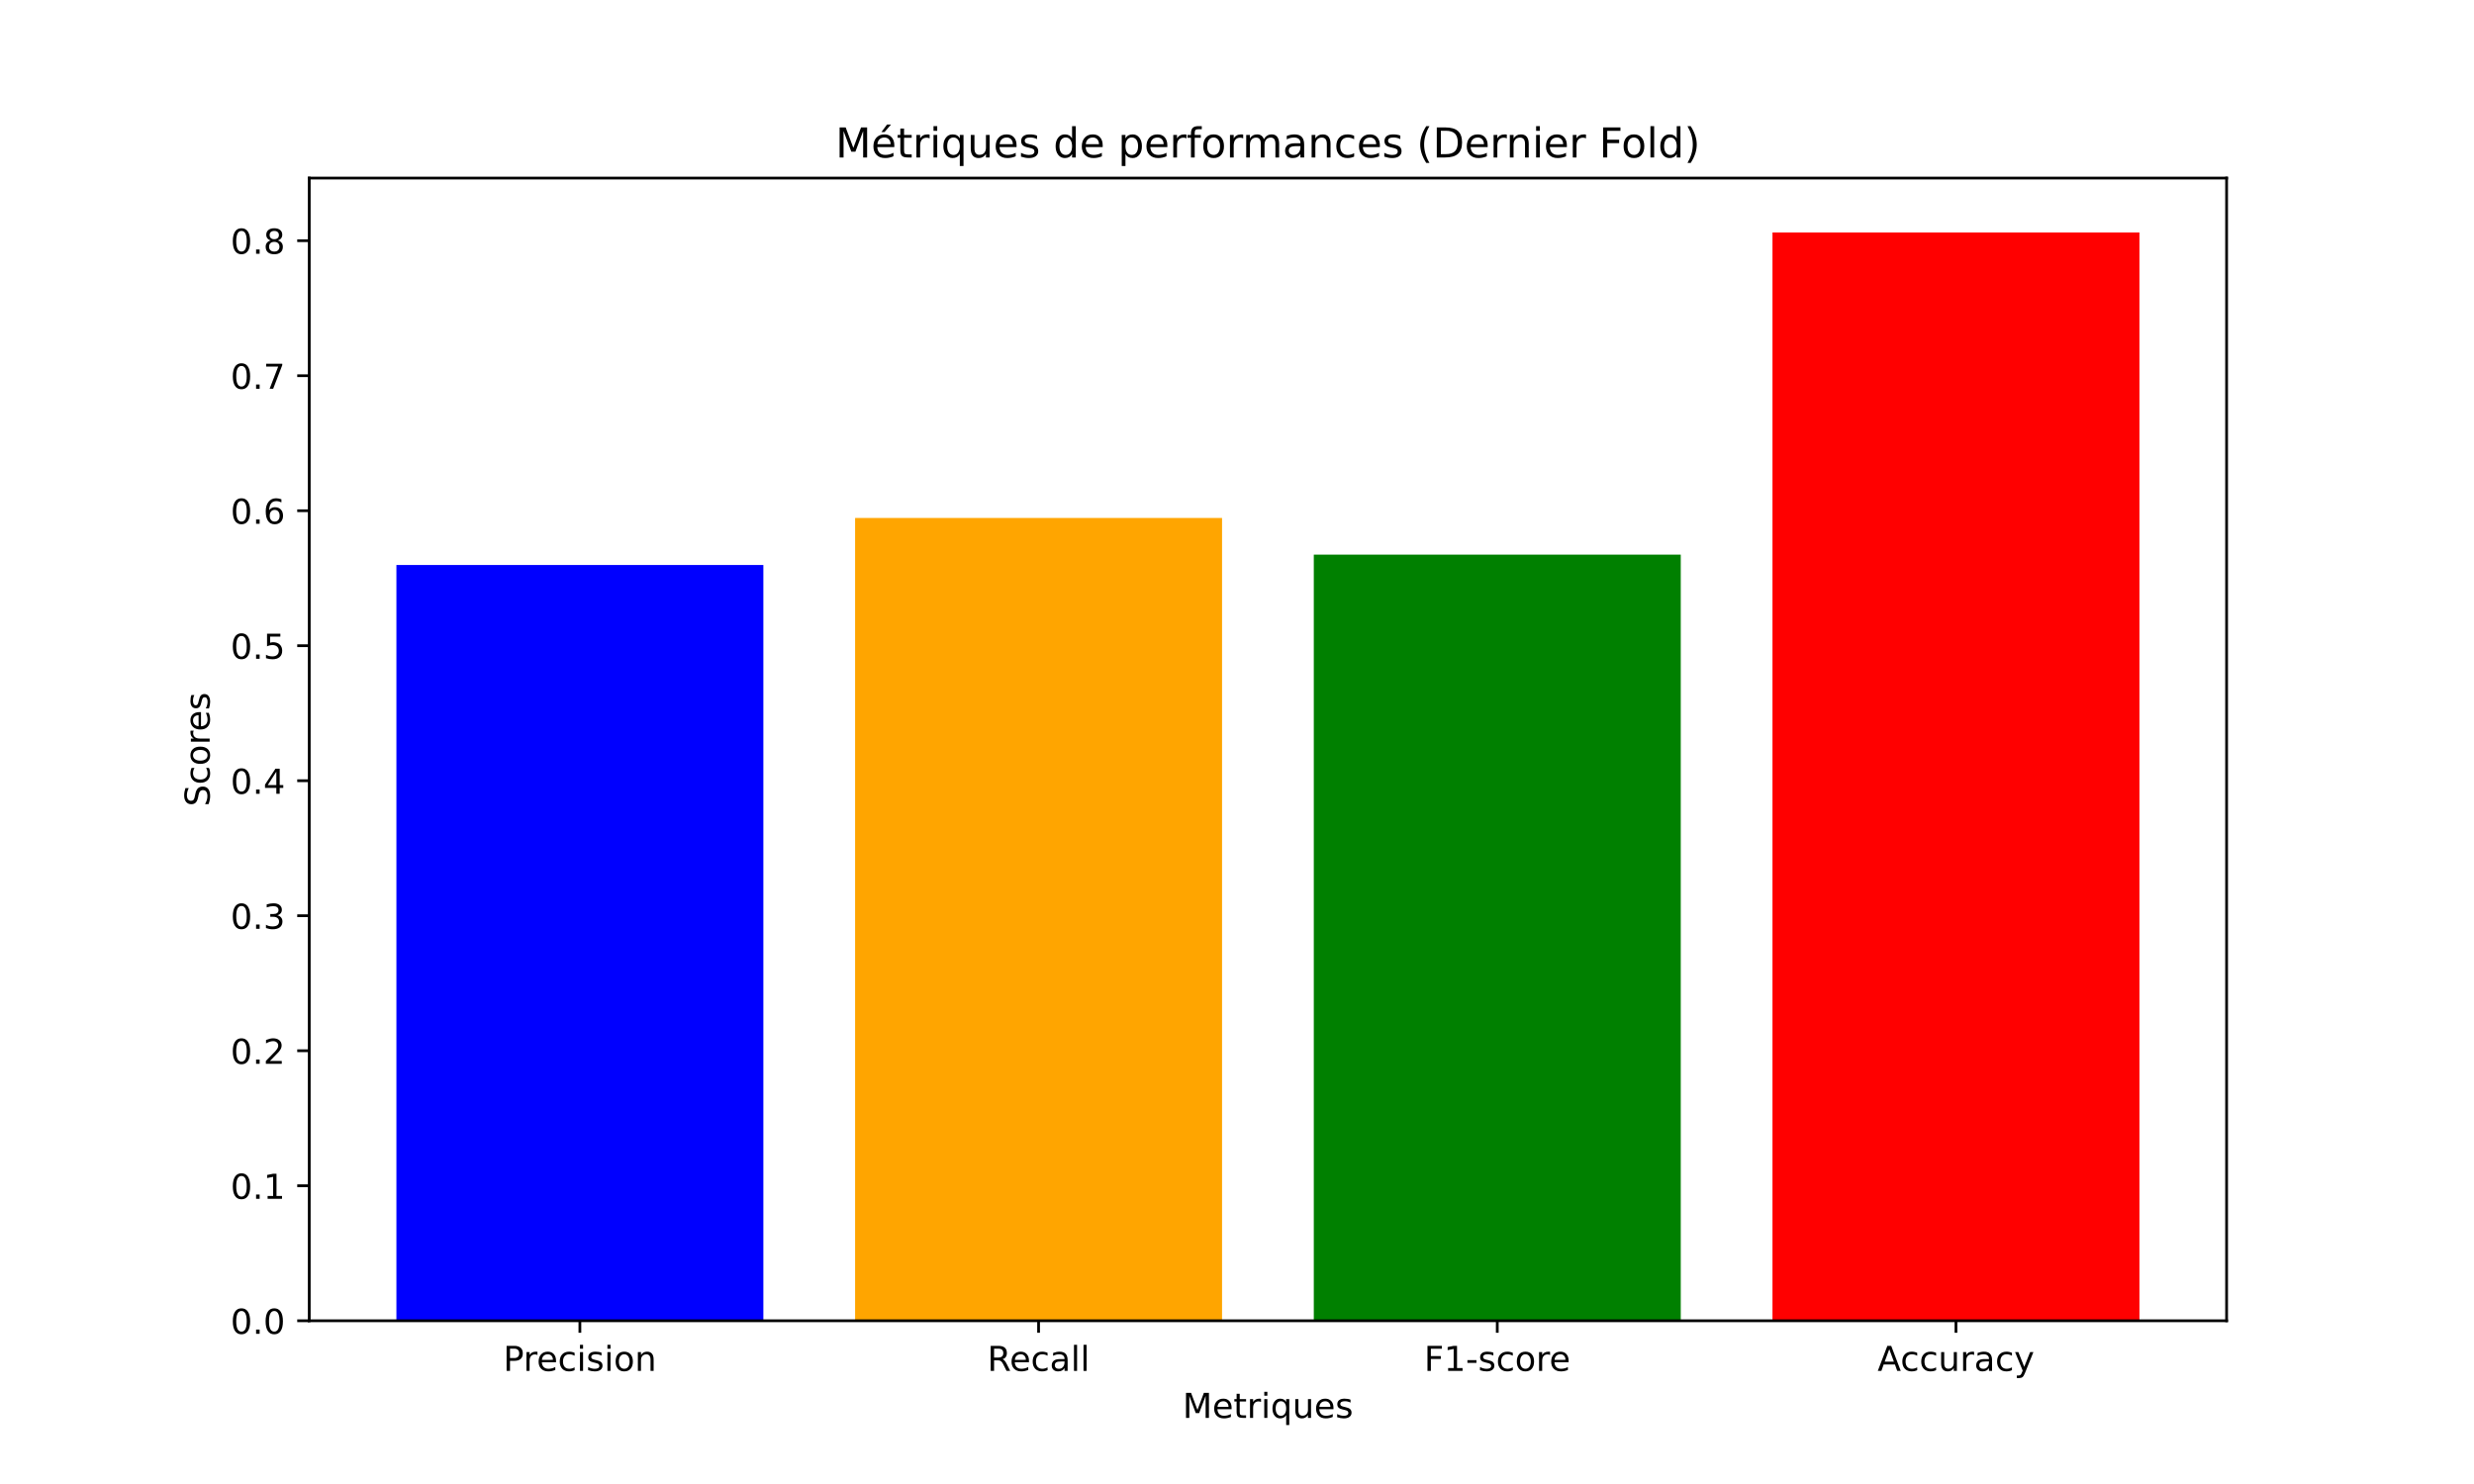
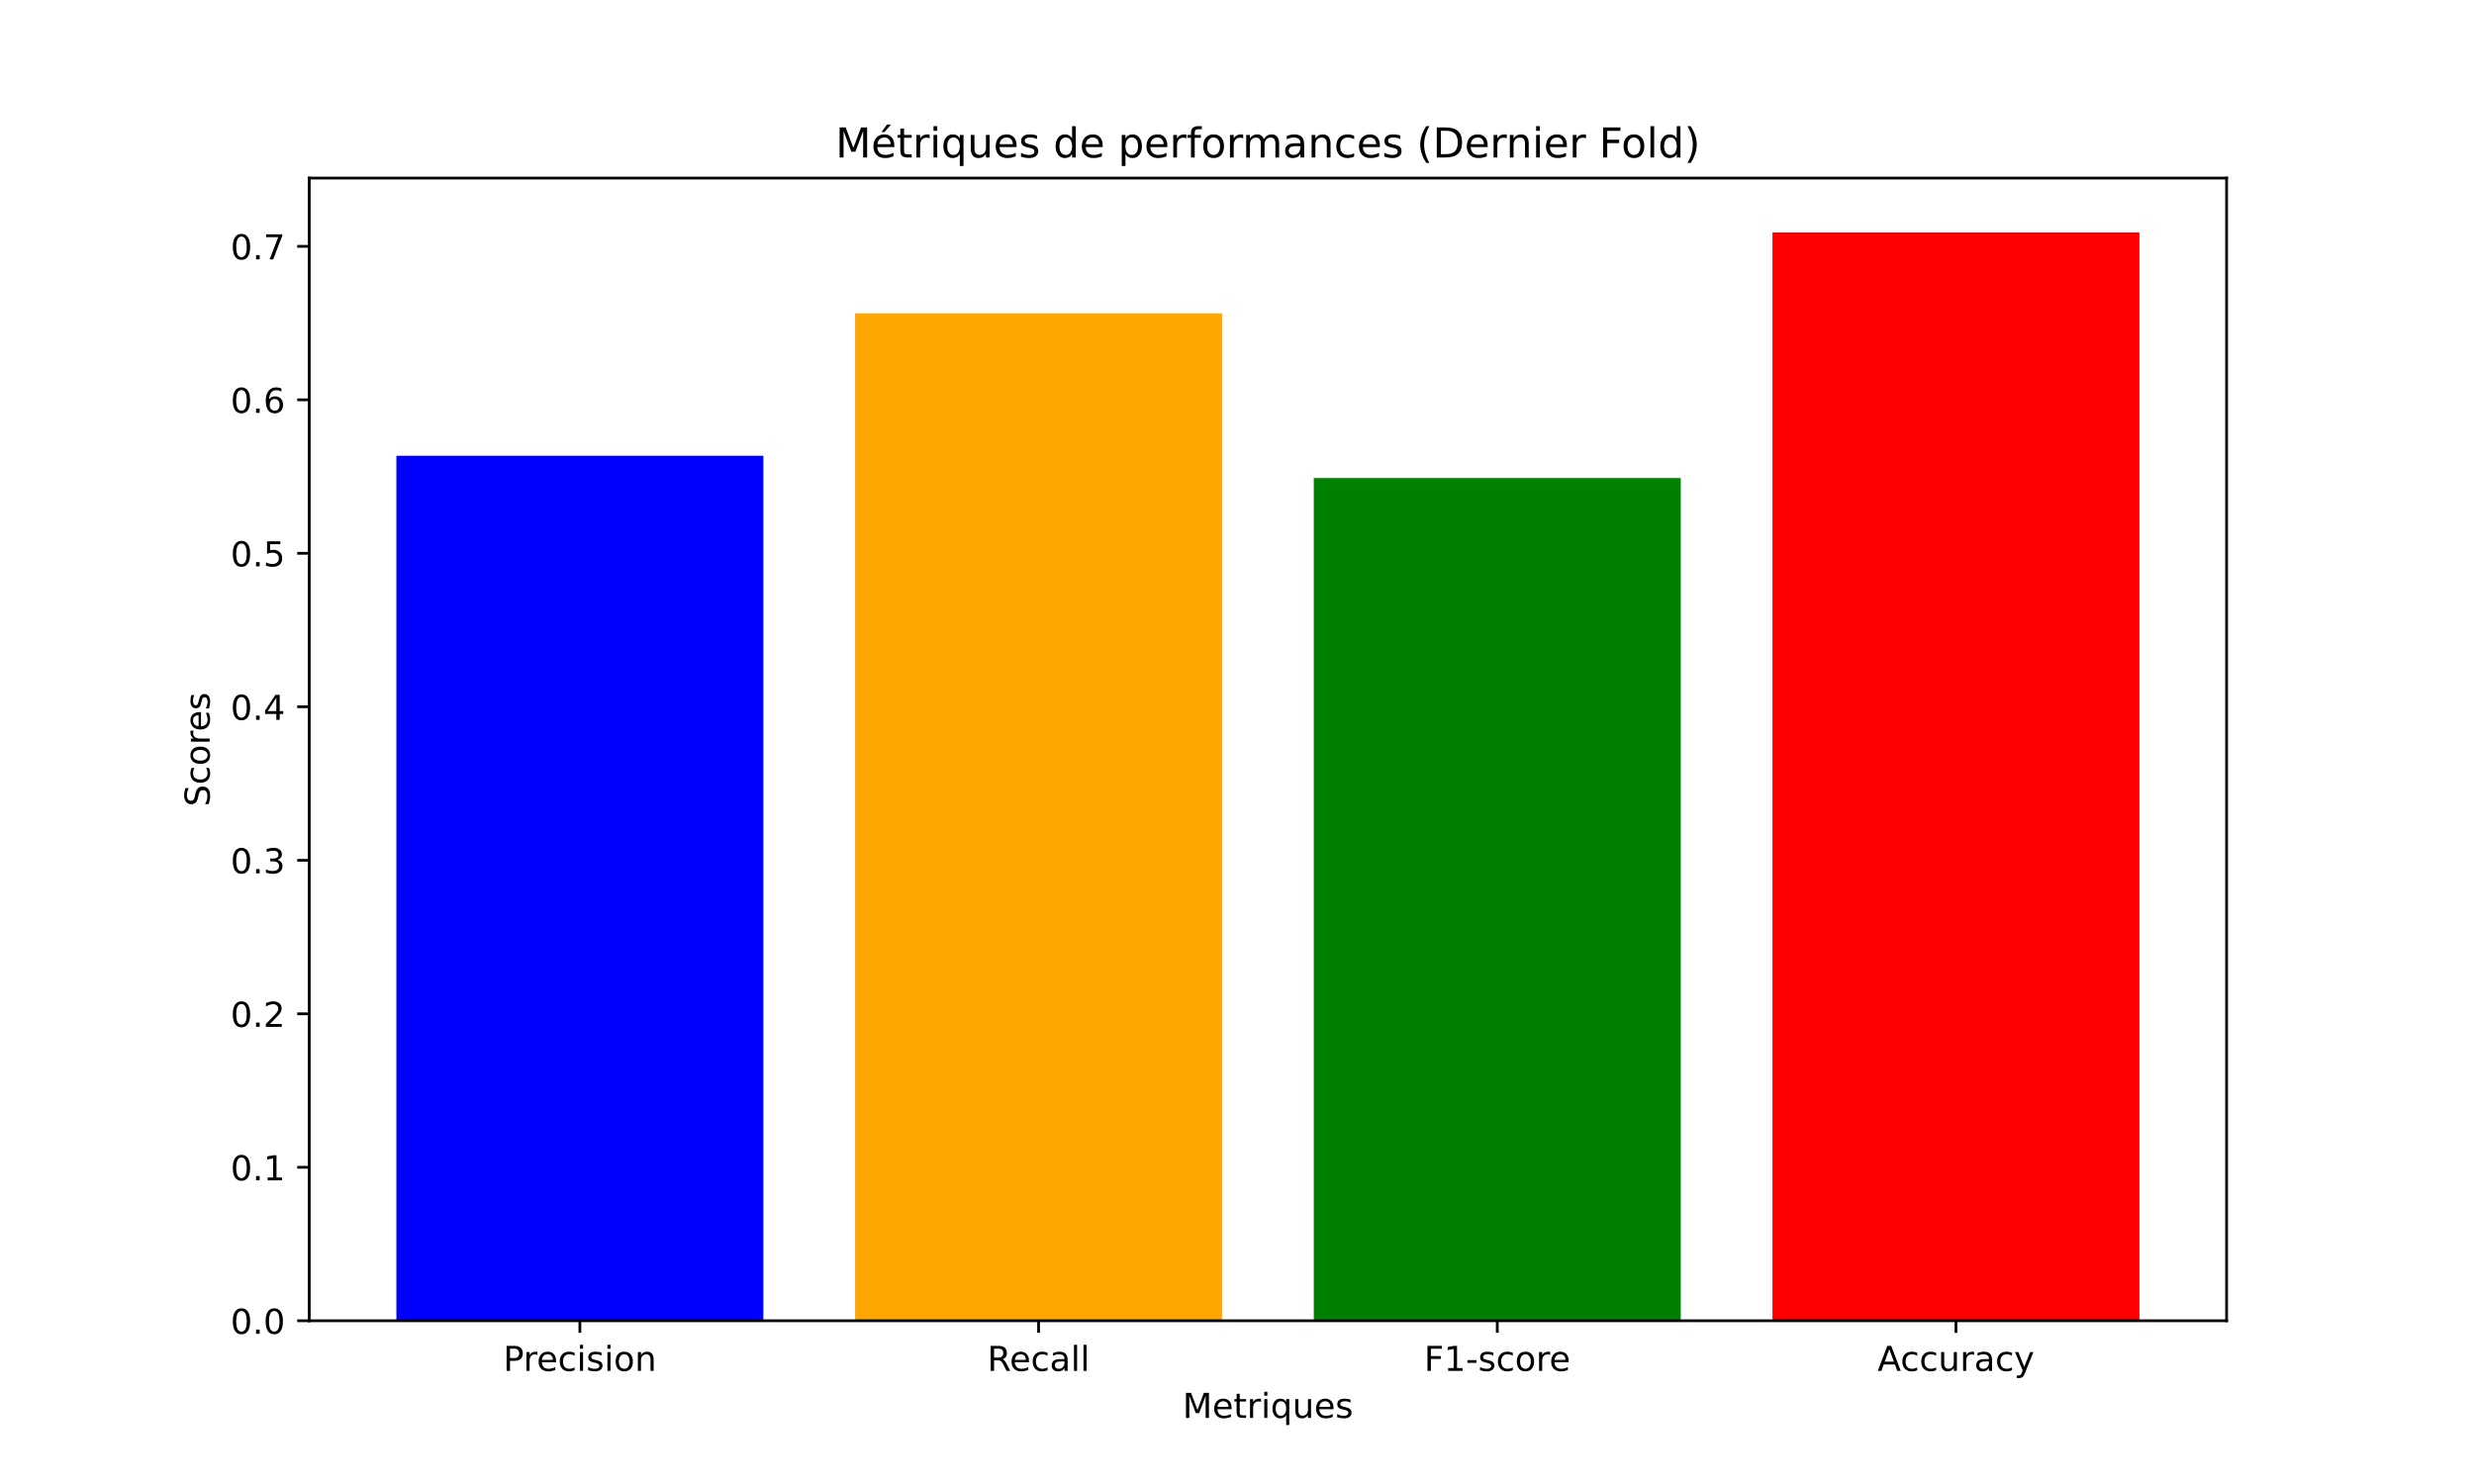
<svg xmlns="http://www.w3.org/2000/svg" xmlns:xlink="http://www.w3.org/1999/xlink" width="720pt" height="432pt" viewBox="0 0 720 432" version="1.1">
  <defs>
    <style type="text/css">*{stroke-linejoin: round; stroke-linecap: butt}</style>
  </defs>
  <g id="figure_1">
    <g id="patch_1">
      <path d="M 0 432  L 720 432  L 720 0  L 0 0  z " style="fill: #ffffff" />
    </g>
    <g id="axes_1">
      <g id="patch_2">
        <path d="M 90 384.48  L 648 384.48  L 648 51.84  L 90 51.84  z " style="fill: #ffffff" />
      </g>
      <g id="patch_3">
-         <path d="M 115.364 384.48  L 222.158 384.48  L 222.158 164.474  L 115.364 164.474  z " clip-path="url(#p916cbd0532)" style="fill: #0000ff" />
+         <path d="M 115.364 384.48  L 222.158 384.48  L 222.158 132.681  L 115.364 132.681  z " clip-path="url(#p64083b349f)" style="fill: #0000ff" />
      </g>
      <g id="patch_4">
-         <path d="M 248.856 384.48  L 355.651 384.48  L 355.651 150.784  L 248.856 150.784  z " clip-path="url(#p916cbd0532)" style="fill: #ffa500" />
+         <path d="M 248.856 384.48  L 355.651 384.48  L 355.651 91.247  L 248.856 91.247  z " clip-path="url(#p64083b349f)" style="fill: #ffa500" />
      </g>
      <g id="patch_5">
-         <path d="M 382.349 384.48  L 489.144 384.48  L 489.144 161.456  L 382.349 161.456  z " clip-path="url(#p916cbd0532)" style="fill: #008000" />
+         <path d="M 382.349 384.48  L 489.144 384.48  L 489.144 139.165  L 382.349 139.165  z " clip-path="url(#p64083b349f)" style="fill: #008000" />
      </g>
      <g id="patch_6">
-         <path d="M 515.842 384.48  L 622.636 384.48  L 622.636 67.68  L 515.842 67.68  z " clip-path="url(#p916cbd0532)" style="fill: #ff0000" />
+         <path d="M 515.842 384.48  L 622.636 384.48  L 622.636 67.68  L 515.842 67.68  z " clip-path="url(#p64083b349f)" style="fill: #ff0000" />
      </g>
      <g id="matplotlib.axis_1">
        <g id="xtick_1">
          <g id="line2d_1">
            <defs>
-               <path id="m1a078f0cd1" d="M 0 0  L 0 3.5  " style="stroke: #000000; stroke-width: 0.8" />
+               <path id="m787105df17" d="M 0 0  L 0 3.5  " style="stroke: #000000; stroke-width: 0.8" />
            </defs>
            <g>
-               <use xlink:href="#m1a078f0cd1" x="168.761" y="384.48" style="stroke: #000000; stroke-width: 0.8" />
+               <use xlink:href="#m787105df17" x="168.761" y="384.48" style="stroke: #000000; stroke-width: 0.8" />
            </g>
          </g>
          <g id="text_1">
            <g transform="translate(146.4537 399.0784) scale(0.1 -0.1)">
              <defs>
                <path id="DejaVuSans-50" d="M 1259 4147  L 1259 2394  L 2053 2394  Q 2494 2394 2734 2622  Q 2975 2850 2975 3272  Q 2975 3691 2734 3919  Q 2494 4147 2053 4147  L 1259 4147  z M 628 4666  L 2053 4666  Q 2838 4666 3239 4311  Q 3641 3956 3641 3272  Q 3641 2581 3239 2228  Q 2838 1875 2053 1875  L 1259 1875  L 1259 0  L 628 0  L 628 4666  z " transform="scale(0.015625)" />
                <path id="DejaVuSans-72" d="M 2631 2963  Q 2534 3019 2420 3045  Q 2306 3072 2169 3072  Q 1681 3072 1420 2755  Q 1159 2438 1159 1844  L 1159 0  L 581 0  L 581 3500  L 1159 3500  L 1159 2956  Q 1341 3275 1631 3429  Q 1922 3584 2338 3584  Q 2397 3584 2469 3576  Q 2541 3569 2628 3553  L 2631 2963  z " transform="scale(0.015625)" />
                <path id="DejaVuSans-65" d="M 3597 1894  L 3597 1613  L 953 1613  Q 991 1019 1311 708  Q 1631 397 2203 397  Q 2534 397 2845 478  Q 3156 559 3463 722  L 3463 178  Q 3153 47 2828 -22  Q 2503 -91 2169 -91  Q 1331 -91 842 396  Q 353 884 353 1716  Q 353 2575 817 3079  Q 1281 3584 2069 3584  Q 2775 3584 3186 3129  Q 3597 2675 3597 1894  z M 3022 2063  Q 3016 2534 2758 2815  Q 2500 3097 2075 3097  Q 1594 3097 1305 2825  Q 1016 2553 972 2059  L 3022 2063  z " transform="scale(0.015625)" />
                <path id="DejaVuSans-63" d="M 3122 3366  L 3122 2828  Q 2878 2963 2633 3030  Q 2388 3097 2138 3097  Q 1578 3097 1268 2742  Q 959 2388 959 1747  Q 959 1106 1268 751  Q 1578 397 2138 397  Q 2388 397 2633 464  Q 2878 531 3122 666  L 3122 134  Q 2881 22 2623 -34  Q 2366 -91 2075 -91  Q 1284 -91 818 406  Q 353 903 353 1747  Q 353 2603 823 3093  Q 1294 3584 2113 3584  Q 2378 3584 2631 3529  Q 2884 3475 3122 3366  z " transform="scale(0.015625)" />
                <path id="DejaVuSans-69" d="M 603 3500  L 1178 3500  L 1178 0  L 603 0  L 603 3500  z M 603 4863  L 1178 4863  L 1178 4134  L 603 4134  L 603 4863  z " transform="scale(0.015625)" />
                <path id="DejaVuSans-73" d="M 2834 3397  L 2834 2853  Q 2591 2978 2328 3040  Q 2066 3103 1784 3103  Q 1356 3103 1142 2972  Q 928 2841 928 2578  Q 928 2378 1081 2264  Q 1234 2150 1697 2047  L 1894 2003  Q 2506 1872 2764 1633  Q 3022 1394 3022 966  Q 3022 478 2636 193  Q 2250 -91 1575 -91  Q 1294 -91 989 -36  Q 684 19 347 128  L 347 722  Q 666 556 975 473  Q 1284 391 1588 391  Q 1994 391 2212 530  Q 2431 669 2431 922  Q 2431 1156 2273 1281  Q 2116 1406 1581 1522  L 1381 1569  Q 847 1681 609 1914  Q 372 2147 372 2553  Q 372 3047 722 3315  Q 1072 3584 1716 3584  Q 2034 3584 2315 3537  Q 2597 3491 2834 3397  z " transform="scale(0.015625)" />
                <path id="DejaVuSans-6f" d="M 1959 3097  Q 1497 3097 1228 2736  Q 959 2375 959 1747  Q 959 1119 1226 758  Q 1494 397 1959 397  Q 2419 397 2687 759  Q 2956 1122 2956 1747  Q 2956 2369 2687 2733  Q 2419 3097 1959 3097  z M 1959 3584  Q 2709 3584 3137 3096  Q 3566 2609 3566 1747  Q 3566 888 3137 398  Q 2709 -91 1959 -91  Q 1206 -91 779 398  Q 353 888 353 1747  Q 353 2609 779 3096  Q 1206 3584 1959 3584  z " transform="scale(0.015625)" />
                <path id="DejaVuSans-6e" d="M 3513 2113  L 3513 0  L 2938 0  L 2938 2094  Q 2938 2591 2744 2837  Q 2550 3084 2163 3084  Q 1697 3084 1428 2787  Q 1159 2491 1159 1978  L 1159 0  L 581 0  L 581 3500  L 1159 3500  L 1159 2956  Q 1366 3272 1645 3428  Q 1925 3584 2291 3584  Q 2894 3584 3203 3211  Q 3513 2838 3513 2113  z " transform="scale(0.015625)" />
              </defs>
              <use xlink:href="#DejaVuSans-50" />
              <use xlink:href="#DejaVuSans-72" x="58.553" />
              <use xlink:href="#DejaVuSans-65" x="97.416" />
              <use xlink:href="#DejaVuSans-63" x="158.939" />
              <use xlink:href="#DejaVuSans-69" x="213.92" />
              <use xlink:href="#DejaVuSans-73" x="241.703" />
              <use xlink:href="#DejaVuSans-69" x="293.803" />
              <use xlink:href="#DejaVuSans-6f" x="321.586" />
              <use xlink:href="#DejaVuSans-6e" x="382.768" />
            </g>
          </g>
        </g>
        <g id="xtick_2">
          <g id="line2d_2">
            <g>
-               <use xlink:href="#m1a078f0cd1" x="302.254" y="384.48" style="stroke: #000000; stroke-width: 0.8" />
+               <use xlink:href="#m787105df17" x="302.254" y="384.48" style="stroke: #000000; stroke-width: 0.8" />
            </g>
          </g>
          <g id="text_2">
            <g transform="translate(287.3364 399.0784) scale(0.1 -0.1)">
              <defs>
                <path id="DejaVuSans-52" d="M 2841 2188  Q 3044 2119 3236 1894  Q 3428 1669 3622 1275  L 4263 0  L 3584 0  L 2988 1197  Q 2756 1666 2539 1819  Q 2322 1972 1947 1972  L 1259 1972  L 1259 0  L 628 0  L 628 4666  L 2053 4666  Q 2853 4666 3247 4331  Q 3641 3997 3641 3322  Q 3641 2881 3436 2590  Q 3231 2300 2841 2188  z M 1259 4147  L 1259 2491  L 2053 2491  Q 2509 2491 2742 2702  Q 2975 2913 2975 3322  Q 2975 3731 2742 3939  Q 2509 4147 2053 4147  L 1259 4147  z " transform="scale(0.015625)" />
                <path id="DejaVuSans-61" d="M 2194 1759  Q 1497 1759 1228 1600  Q 959 1441 959 1056  Q 959 750 1161 570  Q 1363 391 1709 391  Q 2188 391 2477 730  Q 2766 1069 2766 1631  L 2766 1759  L 2194 1759  z M 3341 1997  L 3341 0  L 2766 0  L 2766 531  Q 2569 213 2275 61  Q 1981 -91 1556 -91  Q 1019 -91 701 211  Q 384 513 384 1019  Q 384 1609 779 1909  Q 1175 2209 1959 2209  L 2766 2209  L 2766 2266  Q 2766 2663 2505 2880  Q 2244 3097 1772 3097  Q 1472 3097 1187 3025  Q 903 2953 641 2809  L 641 3341  Q 956 3463 1253 3523  Q 1550 3584 1831 3584  Q 2591 3584 2966 3190  Q 3341 2797 3341 1997  z " transform="scale(0.015625)" />
                <path id="DejaVuSans-6c" d="M 603 4863  L 1178 4863  L 1178 0  L 603 0  L 603 4863  z " transform="scale(0.015625)" />
              </defs>
              <use xlink:href="#DejaVuSans-52" />
              <use xlink:href="#DejaVuSans-65" x="64.982" />
              <use xlink:href="#DejaVuSans-63" x="126.506" />
              <use xlink:href="#DejaVuSans-61" x="181.486" />
              <use xlink:href="#DejaVuSans-6c" x="242.766" />
              <use xlink:href="#DejaVuSans-6c" x="270.549" />
            </g>
          </g>
        </g>
        <g id="xtick_3">
          <g id="line2d_3">
            <g>
-               <use xlink:href="#m1a078f0cd1" x="435.746" y="384.48" style="stroke: #000000; stroke-width: 0.8" />
+               <use xlink:href="#m787105df17" x="435.746" y="384.48" style="stroke: #000000; stroke-width: 0.8" />
            </g>
          </g>
          <g id="text_3">
            <g transform="translate(414.4527 399.0784) scale(0.1 -0.1)">
              <defs>
                <path id="DejaVuSans-46" d="M 628 4666  L 3309 4666  L 3309 4134  L 1259 4134  L 1259 2759  L 3109 2759  L 3109 2228  L 1259 2228  L 1259 0  L 628 0  L 628 4666  z " transform="scale(0.015625)" />
                <path id="DejaVuSans-31" d="M 794 531  L 1825 531  L 1825 4091  L 703 3866  L 703 4441  L 1819 4666  L 2450 4666  L 2450 531  L 3481 531  L 3481 0  L 794 0  L 794 531  z " transform="scale(0.015625)" />
                <path id="DejaVuSans-2d" d="M 313 2009  L 1997 2009  L 1997 1497  L 313 1497  L 313 2009  z " transform="scale(0.015625)" />
              </defs>
              <use xlink:href="#DejaVuSans-46" />
              <use xlink:href="#DejaVuSans-31" x="57.52" />
              <use xlink:href="#DejaVuSans-2d" x="121.143" />
              <use xlink:href="#DejaVuSans-73" x="157.227" />
              <use xlink:href="#DejaVuSans-63" x="209.326" />
              <use xlink:href="#DejaVuSans-6f" x="264.307" />
              <use xlink:href="#DejaVuSans-72" x="325.488" />
              <use xlink:href="#DejaVuSans-65" x="364.352" />
            </g>
          </g>
        </g>
        <g id="xtick_4">
          <g id="line2d_4">
            <g>
-               <use xlink:href="#m1a078f0cd1" x="569.239" y="384.48" style="stroke: #000000; stroke-width: 0.8" />
+               <use xlink:href="#m787105df17" x="569.239" y="384.48" style="stroke: #000000; stroke-width: 0.8" />
            </g>
          </g>
          <g id="text_4">
            <g transform="translate(546.4111 399.0784) scale(0.1 -0.1)">
              <defs>
                <path id="DejaVuSans-41" d="M 2188 4044  L 1331 1722  L 3047 1722  L 2188 4044  z M 1831 4666  L 2547 4666  L 4325 0  L 3669 0  L 3244 1197  L 1141 1197  L 716 0  L 50 0  L 1831 4666  z " transform="scale(0.015625)" />
                <path id="DejaVuSans-75" d="M 544 1381  L 544 3500  L 1119 3500  L 1119 1403  Q 1119 906 1312 657  Q 1506 409 1894 409  Q 2359 409 2629 706  Q 2900 1003 2900 1516  L 2900 3500  L 3475 3500  L 3475 0  L 2900 0  L 2900 538  Q 2691 219 2414 64  Q 2138 -91 1772 -91  Q 1169 -91 856 284  Q 544 659 544 1381  z M 1991 3584  L 1991 3584  z " transform="scale(0.015625)" />
                <path id="DejaVuSans-79" d="M 2059 -325  Q 1816 -950 1584 -1140  Q 1353 -1331 966 -1331  L 506 -1331  L 506 -850  L 844 -850  Q 1081 -850 1212 -737  Q 1344 -625 1503 -206  L 1606 56  L 191 3500  L 800 3500  L 1894 763  L 2988 3500  L 3597 3500  L 2059 -325  z " transform="scale(0.015625)" />
              </defs>
              <use xlink:href="#DejaVuSans-41" />
              <use xlink:href="#DejaVuSans-63" x="66.658" />
              <use xlink:href="#DejaVuSans-63" x="121.639" />
              <use xlink:href="#DejaVuSans-75" x="176.619" />
              <use xlink:href="#DejaVuSans-72" x="239.998" />
              <use xlink:href="#DejaVuSans-61" x="281.111" />
              <use xlink:href="#DejaVuSans-63" x="342.391" />
              <use xlink:href="#DejaVuSans-79" x="397.371" />
            </g>
          </g>
        </g>
        <g id="text_5">
          <g transform="translate(344.1805 412.7566) scale(0.1 -0.1)">
            <defs>
              <path id="DejaVuSans-4d" d="M 628 4666  L 1569 4666  L 2759 1491  L 3956 4666  L 4897 4666  L 4897 0  L 4281 0  L 4281 4097  L 3078 897  L 2444 897  L 1241 4097  L 1241 0  L 628 0  L 628 4666  z " transform="scale(0.015625)" />
              <path id="DejaVuSans-74" d="M 1172 4494  L 1172 3500  L 2356 3500  L 2356 3053  L 1172 3053  L 1172 1153  Q 1172 725 1289 603  Q 1406 481 1766 481  L 2356 481  L 2356 0  L 1766 0  Q 1100 0 847 248  Q 594 497 594 1153  L 594 3053  L 172 3053  L 172 3500  L 594 3500  L 594 4494  L 1172 4494  z " transform="scale(0.015625)" />
              <path id="DejaVuSans-71" d="M 947 1747  Q 947 1113 1208 752  Q 1469 391 1925 391  Q 2381 391 2643 752  Q 2906 1113 2906 1747  Q 2906 2381 2643 2742  Q 2381 3103 1925 3103  Q 1469 3103 1208 2742  Q 947 2381 947 1747  z M 2906 525  Q 2725 213 2448 61  Q 2172 -91 1784 -91  Q 1150 -91 751 415  Q 353 922 353 1747  Q 353 2572 751 3078  Q 1150 3584 1784 3584  Q 2172 3584 2448 3432  Q 2725 3281 2906 2969  L 2906 3500  L 3481 3500  L 3481 -1331  L 2906 -1331  L 2906 525  z " transform="scale(0.015625)" />
            </defs>
            <use xlink:href="#DejaVuSans-4d" />
            <use xlink:href="#DejaVuSans-65" x="86.279" />
            <use xlink:href="#DejaVuSans-74" x="147.803" />
            <use xlink:href="#DejaVuSans-72" x="187.012" />
            <use xlink:href="#DejaVuSans-69" x="228.125" />
            <use xlink:href="#DejaVuSans-71" x="255.908" />
            <use xlink:href="#DejaVuSans-75" x="319.385" />
            <use xlink:href="#DejaVuSans-65" x="382.764" />
            <use xlink:href="#DejaVuSans-73" x="444.287" />
          </g>
        </g>
      </g>
      <g id="matplotlib.axis_2">
        <g id="ytick_1">
          <g id="line2d_5">
            <defs>
-               <path id="m580e76787c" d="M 0 0  L -3.5 0  " style="stroke: #000000; stroke-width: 0.8" />
+               <path id="m5c933be078" d="M 0 0  L -3.5 0  " style="stroke: #000000; stroke-width: 0.8" />
            </defs>
            <g>
-               <use xlink:href="#m580e76787c" x="90" y="384.48" style="stroke: #000000; stroke-width: 0.8" />
+               <use xlink:href="#m5c933be078" x="90" y="384.48" style="stroke: #000000; stroke-width: 0.8" />
            </g>
          </g>
          <g id="text_6">
            <g transform="translate(67.09687 388.2792) scale(0.1 -0.1)">
              <defs>
                <path id="DejaVuSans-30" d="M 2034 4250  Q 1547 4250 1301 3770  Q 1056 3291 1056 2328  Q 1056 1369 1301 889  Q 1547 409 2034 409  Q 2525 409 2770 889  Q 3016 1369 3016 2328  Q 3016 3291 2770 3770  Q 2525 4250 2034 4250  z M 2034 4750  Q 2819 4750 3233 4129  Q 3647 3509 3647 2328  Q 3647 1150 3233 529  Q 2819 -91 2034 -91  Q 1250 -91 836 529  Q 422 1150 422 2328  Q 422 3509 836 4129  Q 1250 4750 2034 4750  z " transform="scale(0.015625)" />
                <path id="DejaVuSans-2e" d="M 684 794  L 1344 794  L 1344 0  L 684 0  L 684 794  z " transform="scale(0.015625)" />
              </defs>
              <use xlink:href="#DejaVuSans-30" />
              <use xlink:href="#DejaVuSans-2e" x="63.623" />
              <use xlink:href="#DejaVuSans-30" x="95.41" />
            </g>
          </g>
        </g>
        <g id="ytick_2">
          <g id="line2d_6">
            <g>
-               <use xlink:href="#m580e76787c" x="90" y="345.179" style="stroke: #000000; stroke-width: 0.8" />
+               <use xlink:href="#m5c933be078" x="90" y="339.798" style="stroke: #000000; stroke-width: 0.8" />
            </g>
          </g>
          <g id="text_7">
-             <g transform="translate(67.09687 348.978) scale(0.1 -0.1)">
+             <g transform="translate(67.09687 343.5977) scale(0.1 -0.1)">
              <use xlink:href="#DejaVuSans-30" />
              <use xlink:href="#DejaVuSans-2e" x="63.623" />
              <use xlink:href="#DejaVuSans-31" x="95.41" />
            </g>
          </g>
        </g>
        <g id="ytick_3">
          <g id="line2d_7">
            <g>
-               <use xlink:href="#m580e76787c" x="90" y="305.878" style="stroke: #000000; stroke-width: 0.8" />
+               <use xlink:href="#m5c933be078" x="90" y="295.117" style="stroke: #000000; stroke-width: 0.8" />
            </g>
          </g>
          <g id="text_8">
-             <g transform="translate(67.09687 309.6768) scale(0.1 -0.1)">
+             <g transform="translate(67.09687 298.9162) scale(0.1 -0.1)">
              <defs>
                <path id="DejaVuSans-32" d="M 1228 531  L 3431 531  L 3431 0  L 469 0  L 469 531  Q 828 903 1448 1529  Q 2069 2156 2228 2338  Q 2531 2678 2651 2914  Q 2772 3150 2772 3378  Q 2772 3750 2511 3984  Q 2250 4219 1831 4219  Q 1534 4219 1204 4116  Q 875 4013 500 3803  L 500 4441  Q 881 4594 1212 4672  Q 1544 4750 1819 4750  Q 2544 4750 2975 4387  Q 3406 4025 3406 3419  Q 3406 3131 3298 2873  Q 3191 2616 2906 2266  Q 2828 2175 2409 1742  Q 1991 1309 1228 531  z " transform="scale(0.015625)" />
              </defs>
              <use xlink:href="#DejaVuSans-30" />
              <use xlink:href="#DejaVuSans-2e" x="63.623" />
              <use xlink:href="#DejaVuSans-32" x="95.41" />
            </g>
          </g>
        </g>
        <g id="ytick_4">
          <g id="line2d_8">
            <g>
-               <use xlink:href="#m580e76787c" x="90" y="266.576" style="stroke: #000000; stroke-width: 0.8" />
+               <use xlink:href="#m5c933be078" x="90" y="250.435" style="stroke: #000000; stroke-width: 0.8" />
            </g>
          </g>
          <g id="text_9">
-             <g transform="translate(67.09687 270.3755) scale(0.1 -0.1)">
+             <g transform="translate(67.09687 254.2347) scale(0.1 -0.1)">
              <defs>
                <path id="DejaVuSans-33" d="M 2597 2516  Q 3050 2419 3304 2112  Q 3559 1806 3559 1356  Q 3559 666 3084 287  Q 2609 -91 1734 -91  Q 1441 -91 1130 -33  Q 819 25 488 141  L 488 750  Q 750 597 1062 519  Q 1375 441 1716 441  Q 2309 441 2620 675  Q 2931 909 2931 1356  Q 2931 1769 2642 2001  Q 2353 2234 1838 2234  L 1294 2234  L 1294 2753  L 1863 2753  Q 2328 2753 2575 2939  Q 2822 3125 2822 3475  Q 2822 3834 2567 4026  Q 2313 4219 1838 4219  Q 1578 4219 1281 4162  Q 984 4106 628 3988  L 628 4550  Q 988 4650 1302 4700  Q 1616 4750 1894 4750  Q 2613 4750 3031 4423  Q 3450 4097 3450 3541  Q 3450 3153 3228 2886  Q 3006 2619 2597 2516  z " transform="scale(0.015625)" />
              </defs>
              <use xlink:href="#DejaVuSans-30" />
              <use xlink:href="#DejaVuSans-2e" x="63.623" />
              <use xlink:href="#DejaVuSans-33" x="95.41" />
            </g>
          </g>
        </g>
        <g id="ytick_5">
          <g id="line2d_9">
            <g>
-               <use xlink:href="#m580e76787c" x="90" y="227.275" style="stroke: #000000; stroke-width: 0.8" />
+               <use xlink:href="#m5c933be078" x="90" y="205.754" style="stroke: #000000; stroke-width: 0.8" />
            </g>
          </g>
          <g id="text_10">
-             <g transform="translate(67.09687 231.0743) scale(0.1 -0.1)">
+             <g transform="translate(67.09687 209.5531) scale(0.1 -0.1)">
              <defs>
                <path id="DejaVuSans-34" d="M 2419 4116  L 825 1625  L 2419 1625  L 2419 4116  z M 2253 4666  L 3047 4666  L 3047 1625  L 3713 1625  L 3713 1100  L 3047 1100  L 3047 0  L 2419 0  L 2419 1100  L 313 1100  L 313 1709  L 2253 4666  z " transform="scale(0.015625)" />
              </defs>
              <use xlink:href="#DejaVuSans-30" />
              <use xlink:href="#DejaVuSans-2e" x="63.623" />
              <use xlink:href="#DejaVuSans-34" x="95.41" />
            </g>
          </g>
        </g>
        <g id="ytick_6">
          <g id="line2d_10">
            <g>
-               <use xlink:href="#m580e76787c" x="90" y="187.974" style="stroke: #000000; stroke-width: 0.8" />
+               <use xlink:href="#m5c933be078" x="90" y="161.072" style="stroke: #000000; stroke-width: 0.8" />
            </g>
          </g>
          <g id="text_11">
-             <g transform="translate(67.09687 191.7731) scale(0.1 -0.1)">
+             <g transform="translate(67.09687 164.8716) scale(0.1 -0.1)">
              <defs>
                <path id="DejaVuSans-35" d="M 691 4666  L 3169 4666  L 3169 4134  L 1269 4134  L 1269 2991  Q 1406 3038 1543 3061  Q 1681 3084 1819 3084  Q 2600 3084 3056 2656  Q 3513 2228 3513 1497  Q 3513 744 3044 326  Q 2575 -91 1722 -91  Q 1428 -91 1123 -41  Q 819 9 494 109  L 494 744  Q 775 591 1075 516  Q 1375 441 1709 441  Q 2250 441 2565 725  Q 2881 1009 2881 1497  Q 2881 1984 2565 2268  Q 2250 2553 1709 2553  Q 1456 2553 1204 2497  Q 953 2441 691 2322  L 691 4666  z " transform="scale(0.015625)" />
              </defs>
              <use xlink:href="#DejaVuSans-30" />
              <use xlink:href="#DejaVuSans-2e" x="63.623" />
              <use xlink:href="#DejaVuSans-35" x="95.41" />
            </g>
          </g>
        </g>
        <g id="ytick_7">
          <g id="line2d_11">
            <g>
-               <use xlink:href="#m580e76787c" x="90" y="148.673" style="stroke: #000000; stroke-width: 0.8" />
+               <use xlink:href="#m5c933be078" x="90" y="116.391" style="stroke: #000000; stroke-width: 0.8" />
            </g>
          </g>
          <g id="text_12">
-             <g transform="translate(67.09687 152.4719) scale(0.1 -0.1)">
+             <g transform="translate(67.09687 120.1901) scale(0.1 -0.1)">
              <defs>
                <path id="DejaVuSans-36" d="M 2113 2584  Q 1688 2584 1439 2293  Q 1191 2003 1191 1497  Q 1191 994 1439 701  Q 1688 409 2113 409  Q 2538 409 2786 701  Q 3034 994 3034 1497  Q 3034 2003 2786 2293  Q 2538 2584 2113 2584  z M 3366 4563  L 3366 3988  Q 3128 4100 2886 4159  Q 2644 4219 2406 4219  Q 1781 4219 1451 3797  Q 1122 3375 1075 2522  Q 1259 2794 1537 2939  Q 1816 3084 2150 3084  Q 2853 3084 3261 2657  Q 3669 2231 3669 1497  Q 3669 778 3244 343  Q 2819 -91 2113 -91  Q 1303 -91 875 529  Q 447 1150 447 2328  Q 447 3434 972 4092  Q 1497 4750 2381 4750  Q 2619 4750 2861 4703  Q 3103 4656 3366 4563  z " transform="scale(0.015625)" />
              </defs>
              <use xlink:href="#DejaVuSans-30" />
              <use xlink:href="#DejaVuSans-2e" x="63.623" />
              <use xlink:href="#DejaVuSans-36" x="95.41" />
            </g>
          </g>
        </g>
        <g id="ytick_8">
          <g id="line2d_12">
            <g>
-               <use xlink:href="#m580e76787c" x="90" y="109.371" style="stroke: #000000; stroke-width: 0.8" />
+               <use xlink:href="#m5c933be078" x="90" y="71.709" style="stroke: #000000; stroke-width: 0.8" />
            </g>
          </g>
          <g id="text_13">
-             <g transform="translate(67.09687 113.1706) scale(0.1 -0.1)">
+             <g transform="translate(67.09687 75.50858) scale(0.1 -0.1)">
              <defs>
                <path id="DejaVuSans-37" d="M 525 4666  L 3525 4666  L 3525 4397  L 1831 0  L 1172 0  L 2766 4134  L 525 4134  L 525 4666  z " transform="scale(0.015625)" />
              </defs>
              <use xlink:href="#DejaVuSans-30" />
              <use xlink:href="#DejaVuSans-2e" x="63.623" />
              <use xlink:href="#DejaVuSans-37" x="95.41" />
            </g>
          </g>
        </g>
-         <g id="ytick_9">
-           <g id="line2d_13">
-             <g>
-               <use xlink:href="#m580e76787c" x="90" y="70.07" style="stroke: #000000; stroke-width: 0.8" />
-             </g>
-           </g>
-           <g id="text_14">
-             <g transform="translate(67.09687 73.86941) scale(0.1 -0.1)">
-               <defs>
-                 <path id="DejaVuSans-38" d="M 2034 2216  Q 1584 2216 1326 1975  Q 1069 1734 1069 1313  Q 1069 891 1326 650  Q 1584 409 2034 409  Q 2484 409 2743 651  Q 3003 894 3003 1313  Q 3003 1734 2745 1975  Q 2488 2216 2034 2216  z M 1403 2484  Q 997 2584 770 2862  Q 544 3141 544 3541  Q 544 4100 942 4425  Q 1341 4750 2034 4750  Q 2731 4750 3128 4425  Q 3525 4100 3525 3541  Q 3525 3141 3298 2862  Q 3072 2584 2669 2484  Q 3125 2378 3379 2068  Q 3634 1759 3634 1313  Q 3634 634 3220 271  Q 2806 -91 2034 -91  Q 1263 -91 848 271  Q 434 634 434 1313  Q 434 1759 690 2068  Q 947 2378 1403 2484  z M 1172 3481  Q 1172 3119 1398 2916  Q 1625 2713 2034 2713  Q 2441 2713 2670 2916  Q 2900 3119 2900 3481  Q 2900 3844 2670 4047  Q 2441 4250 2034 4250  Q 1625 4250 1398 4047  Q 1172 3844 1172 3481  z " transform="scale(0.015625)" />
-               </defs>
-               <use xlink:href="#DejaVuSans-30" />
-               <use xlink:href="#DejaVuSans-2e" x="63.623" />
-               <use xlink:href="#DejaVuSans-38" x="95.41" />
-             </g>
-           </g>
-         </g>
-         <g id="text_15">
+         <g id="text_14">
          <g transform="translate(61.01719 234.767) rotate(-90) scale(0.1 -0.1)">
            <defs>
              <path id="DejaVuSans-53" d="M 3425 4513  L 3425 3897  Q 3066 4069 2747 4153  Q 2428 4238 2131 4238  Q 1616 4238 1336 4038  Q 1056 3838 1056 3469  Q 1056 3159 1242 3001  Q 1428 2844 1947 2747  L 2328 2669  Q 3034 2534 3370 2195  Q 3706 1856 3706 1288  Q 3706 609 3251 259  Q 2797 -91 1919 -91  Q 1588 -91 1214 -16  Q 841 59 441 206  L 441 856  Q 825 641 1194 531  Q 1563 422 1919 422  Q 2459 422 2753 634  Q 3047 847 3047 1241  Q 3047 1584 2836 1778  Q 2625 1972 2144 2069  L 1759 2144  Q 1053 2284 737 2584  Q 422 2884 422 3419  Q 422 4038 858 4394  Q 1294 4750 2059 4750  Q 2388 4750 2728 4690  Q 3069 4631 3425 4513  z " transform="scale(0.015625)" />
            </defs>
            <use xlink:href="#DejaVuSans-53" />
            <use xlink:href="#DejaVuSans-63" x="63.477" />
            <use xlink:href="#DejaVuSans-6f" x="118.457" />
            <use xlink:href="#DejaVuSans-72" x="179.639" />
            <use xlink:href="#DejaVuSans-65" x="218.502" />
            <use xlink:href="#DejaVuSans-73" x="280.025" />
          </g>
        </g>
      </g>
      <g id="patch_7">
        <path d="M 90 384.48  L 90 51.84  " style="fill: none; stroke: #000000; stroke-width: 0.8; stroke-linejoin: miter; stroke-linecap: square" />
      </g>
      <g id="patch_8">
        <path d="M 648 384.48  L 648 51.84  " style="fill: none; stroke: #000000; stroke-width: 0.8; stroke-linejoin: miter; stroke-linecap: square" />
      </g>
      <g id="patch_9">
        <path d="M 90 384.48  L 648 384.48  " style="fill: none; stroke: #000000; stroke-width: 0.8; stroke-linejoin: miter; stroke-linecap: square" />
      </g>
      <g id="patch_10">
        <path d="M 90 51.84  L 648 51.84  " style="fill: none; stroke: #000000; stroke-width: 0.8; stroke-linejoin: miter; stroke-linecap: square" />
      </g>
-       <g id="text_16">
+       <g id="text_15">
        <g transform="translate(243.1716 45.84) scale(0.12 -0.12)">
          <defs>
            <path id="DejaVuSans-e9" d="M 3597 1894  L 3597 1613  L 953 1613  Q 991 1019 1311 708  Q 1631 397 2203 397  Q 2534 397 2845 478  Q 3156 559 3463 722  L 3463 178  Q 3153 47 2828 -22  Q 2503 -91 2169 -91  Q 1331 -91 842 396  Q 353 884 353 1716  Q 353 2575 817 3079  Q 1281 3584 2069 3584  Q 2775 3584 3186 3129  Q 3597 2675 3597 1894  z M 3022 2063  Q 3016 2534 2758 2815  Q 2500 3097 2075 3097  Q 1594 3097 1305 2825  Q 1016 2553 972 2059  L 3022 2063  z M 2469 5119  L 3091 5119  L 2072 3944  L 1594 3944  L 2469 5119  z " transform="scale(0.015625)" />
            <path id="DejaVuSans-20" transform="scale(0.015625)" />
            <path id="DejaVuSans-64" d="M 2906 2969  L 2906 4863  L 3481 4863  L 3481 0  L 2906 0  L 2906 525  Q 2725 213 2448 61  Q 2172 -91 1784 -91  Q 1150 -91 751 415  Q 353 922 353 1747  Q 353 2572 751 3078  Q 1150 3584 1784 3584  Q 2172 3584 2448 3432  Q 2725 3281 2906 2969  z M 947 1747  Q 947 1113 1208 752  Q 1469 391 1925 391  Q 2381 391 2643 752  Q 2906 1113 2906 1747  Q 2906 2381 2643 2742  Q 2381 3103 1925 3103  Q 1469 3103 1208 2742  Q 947 2381 947 1747  z " transform="scale(0.015625)" />
            <path id="DejaVuSans-70" d="M 1159 525  L 1159 -1331  L 581 -1331  L 581 3500  L 1159 3500  L 1159 2969  Q 1341 3281 1617 3432  Q 1894 3584 2278 3584  Q 2916 3584 3314 3078  Q 3713 2572 3713 1747  Q 3713 922 3314 415  Q 2916 -91 2278 -91  Q 1894 -91 1617 61  Q 1341 213 1159 525  z M 3116 1747  Q 3116 2381 2855 2742  Q 2594 3103 2138 3103  Q 1681 3103 1420 2742  Q 1159 2381 1159 1747  Q 1159 1113 1420 752  Q 1681 391 2138 391  Q 2594 391 2855 752  Q 3116 1113 3116 1747  z " transform="scale(0.015625)" />
            <path id="DejaVuSans-66" d="M 2375 4863  L 2375 4384  L 1825 4384  Q 1516 4384 1395 4259  Q 1275 4134 1275 3809  L 1275 3500  L 2222 3500  L 2222 3053  L 1275 3053  L 1275 0  L 697 0  L 697 3053  L 147 3053  L 147 3500  L 697 3500  L 697 3744  Q 697 4328 969 4595  Q 1241 4863 1831 4863  L 2375 4863  z " transform="scale(0.015625)" />
            <path id="DejaVuSans-6d" d="M 3328 2828  Q 3544 3216 3844 3400  Q 4144 3584 4550 3584  Q 5097 3584 5394 3201  Q 5691 2819 5691 2113  L 5691 0  L 5113 0  L 5113 2094  Q 5113 2597 4934 2840  Q 4756 3084 4391 3084  Q 3944 3084 3684 2787  Q 3425 2491 3425 1978  L 3425 0  L 2847 0  L 2847 2094  Q 2847 2600 2669 2842  Q 2491 3084 2119 3084  Q 1678 3084 1418 2786  Q 1159 2488 1159 1978  L 1159 0  L 581 0  L 581 3500  L 1159 3500  L 1159 2956  Q 1356 3278 1631 3431  Q 1906 3584 2284 3584  Q 2666 3584 2933 3390  Q 3200 3197 3328 2828  z " transform="scale(0.015625)" />
            <path id="DejaVuSans-28" d="M 1984 4856  Q 1566 4138 1362 3434  Q 1159 2731 1159 2009  Q 1159 1288 1364 580  Q 1569 -128 1984 -844  L 1484 -844  Q 1016 -109 783 600  Q 550 1309 550 2009  Q 550 2706 781 3412  Q 1013 4119 1484 4856  L 1984 4856  z " transform="scale(0.015625)" />
            <path id="DejaVuSans-44" d="M 1259 4147  L 1259 519  L 2022 519  Q 2988 519 3436 956  Q 3884 1394 3884 2338  Q 3884 3275 3436 3711  Q 2988 4147 2022 4147  L 1259 4147  z M 628 4666  L 1925 4666  Q 3281 4666 3915 4102  Q 4550 3538 4550 2338  Q 4550 1131 3912 565  Q 3275 0 1925 0  L 628 0  L 628 4666  z " transform="scale(0.015625)" />
            <path id="DejaVuSans-29" d="M 513 4856  L 1013 4856  Q 1481 4119 1714 3412  Q 1947 2706 1947 2009  Q 1947 1309 1714 600  Q 1481 -109 1013 -844  L 513 -844  Q 928 -128 1133 580  Q 1338 1288 1338 2009  Q 1338 2731 1133 3434  Q 928 4138 513 4856  z " transform="scale(0.015625)" />
          </defs>
          <use xlink:href="#DejaVuSans-4d" />
          <use xlink:href="#DejaVuSans-e9" x="86.279" />
          <use xlink:href="#DejaVuSans-74" x="147.803" />
          <use xlink:href="#DejaVuSans-72" x="187.012" />
          <use xlink:href="#DejaVuSans-69" x="228.125" />
          <use xlink:href="#DejaVuSans-71" x="255.908" />
          <use xlink:href="#DejaVuSans-75" x="319.385" />
          <use xlink:href="#DejaVuSans-65" x="382.764" />
          <use xlink:href="#DejaVuSans-73" x="444.287" />
          <use xlink:href="#DejaVuSans-20" x="496.387" />
          <use xlink:href="#DejaVuSans-64" x="528.174" />
          <use xlink:href="#DejaVuSans-65" x="591.65" />
          <use xlink:href="#DejaVuSans-20" x="653.174" />
          <use xlink:href="#DejaVuSans-70" x="684.961" />
          <use xlink:href="#DejaVuSans-65" x="748.438" />
          <use xlink:href="#DejaVuSans-72" x="809.961" />
          <use xlink:href="#DejaVuSans-66" x="851.074" />
          <use xlink:href="#DejaVuSans-6f" x="886.279" />
          <use xlink:href="#DejaVuSans-72" x="947.461" />
          <use xlink:href="#DejaVuSans-6d" x="986.824" />
          <use xlink:href="#DejaVuSans-61" x="1084.236" />
          <use xlink:href="#DejaVuSans-6e" x="1145.516" />
          <use xlink:href="#DejaVuSans-63" x="1208.895" />
          <use xlink:href="#DejaVuSans-65" x="1263.875" />
          <use xlink:href="#DejaVuSans-73" x="1325.398" />
          <use xlink:href="#DejaVuSans-20" x="1377.498" />
          <use xlink:href="#DejaVuSans-28" x="1409.285" />
          <use xlink:href="#DejaVuSans-44" x="1448.299" />
          <use xlink:href="#DejaVuSans-65" x="1525.301" />
          <use xlink:href="#DejaVuSans-72" x="1586.824" />
          <use xlink:href="#DejaVuSans-6e" x="1626.188" />
          <use xlink:href="#DejaVuSans-69" x="1689.566" />
          <use xlink:href="#DejaVuSans-65" x="1717.35" />
          <use xlink:href="#DejaVuSans-72" x="1778.873" />
          <use xlink:href="#DejaVuSans-20" x="1819.986" />
          <use xlink:href="#DejaVuSans-46" x="1851.773" />
          <use xlink:href="#DejaVuSans-6f" x="1905.668" />
          <use xlink:href="#DejaVuSans-6c" x="1966.85" />
          <use xlink:href="#DejaVuSans-64" x="1994.633" />
          <use xlink:href="#DejaVuSans-29" x="2058.109" />
        </g>
      </g>
    </g>
  </g>
  <defs>
-     <clipPath id="p916cbd0532">
+     <clipPath id="p64083b349f">
      <rect x="90" y="51.84" width="558" height="332.64" />
    </clipPath>
  </defs>
</svg>
